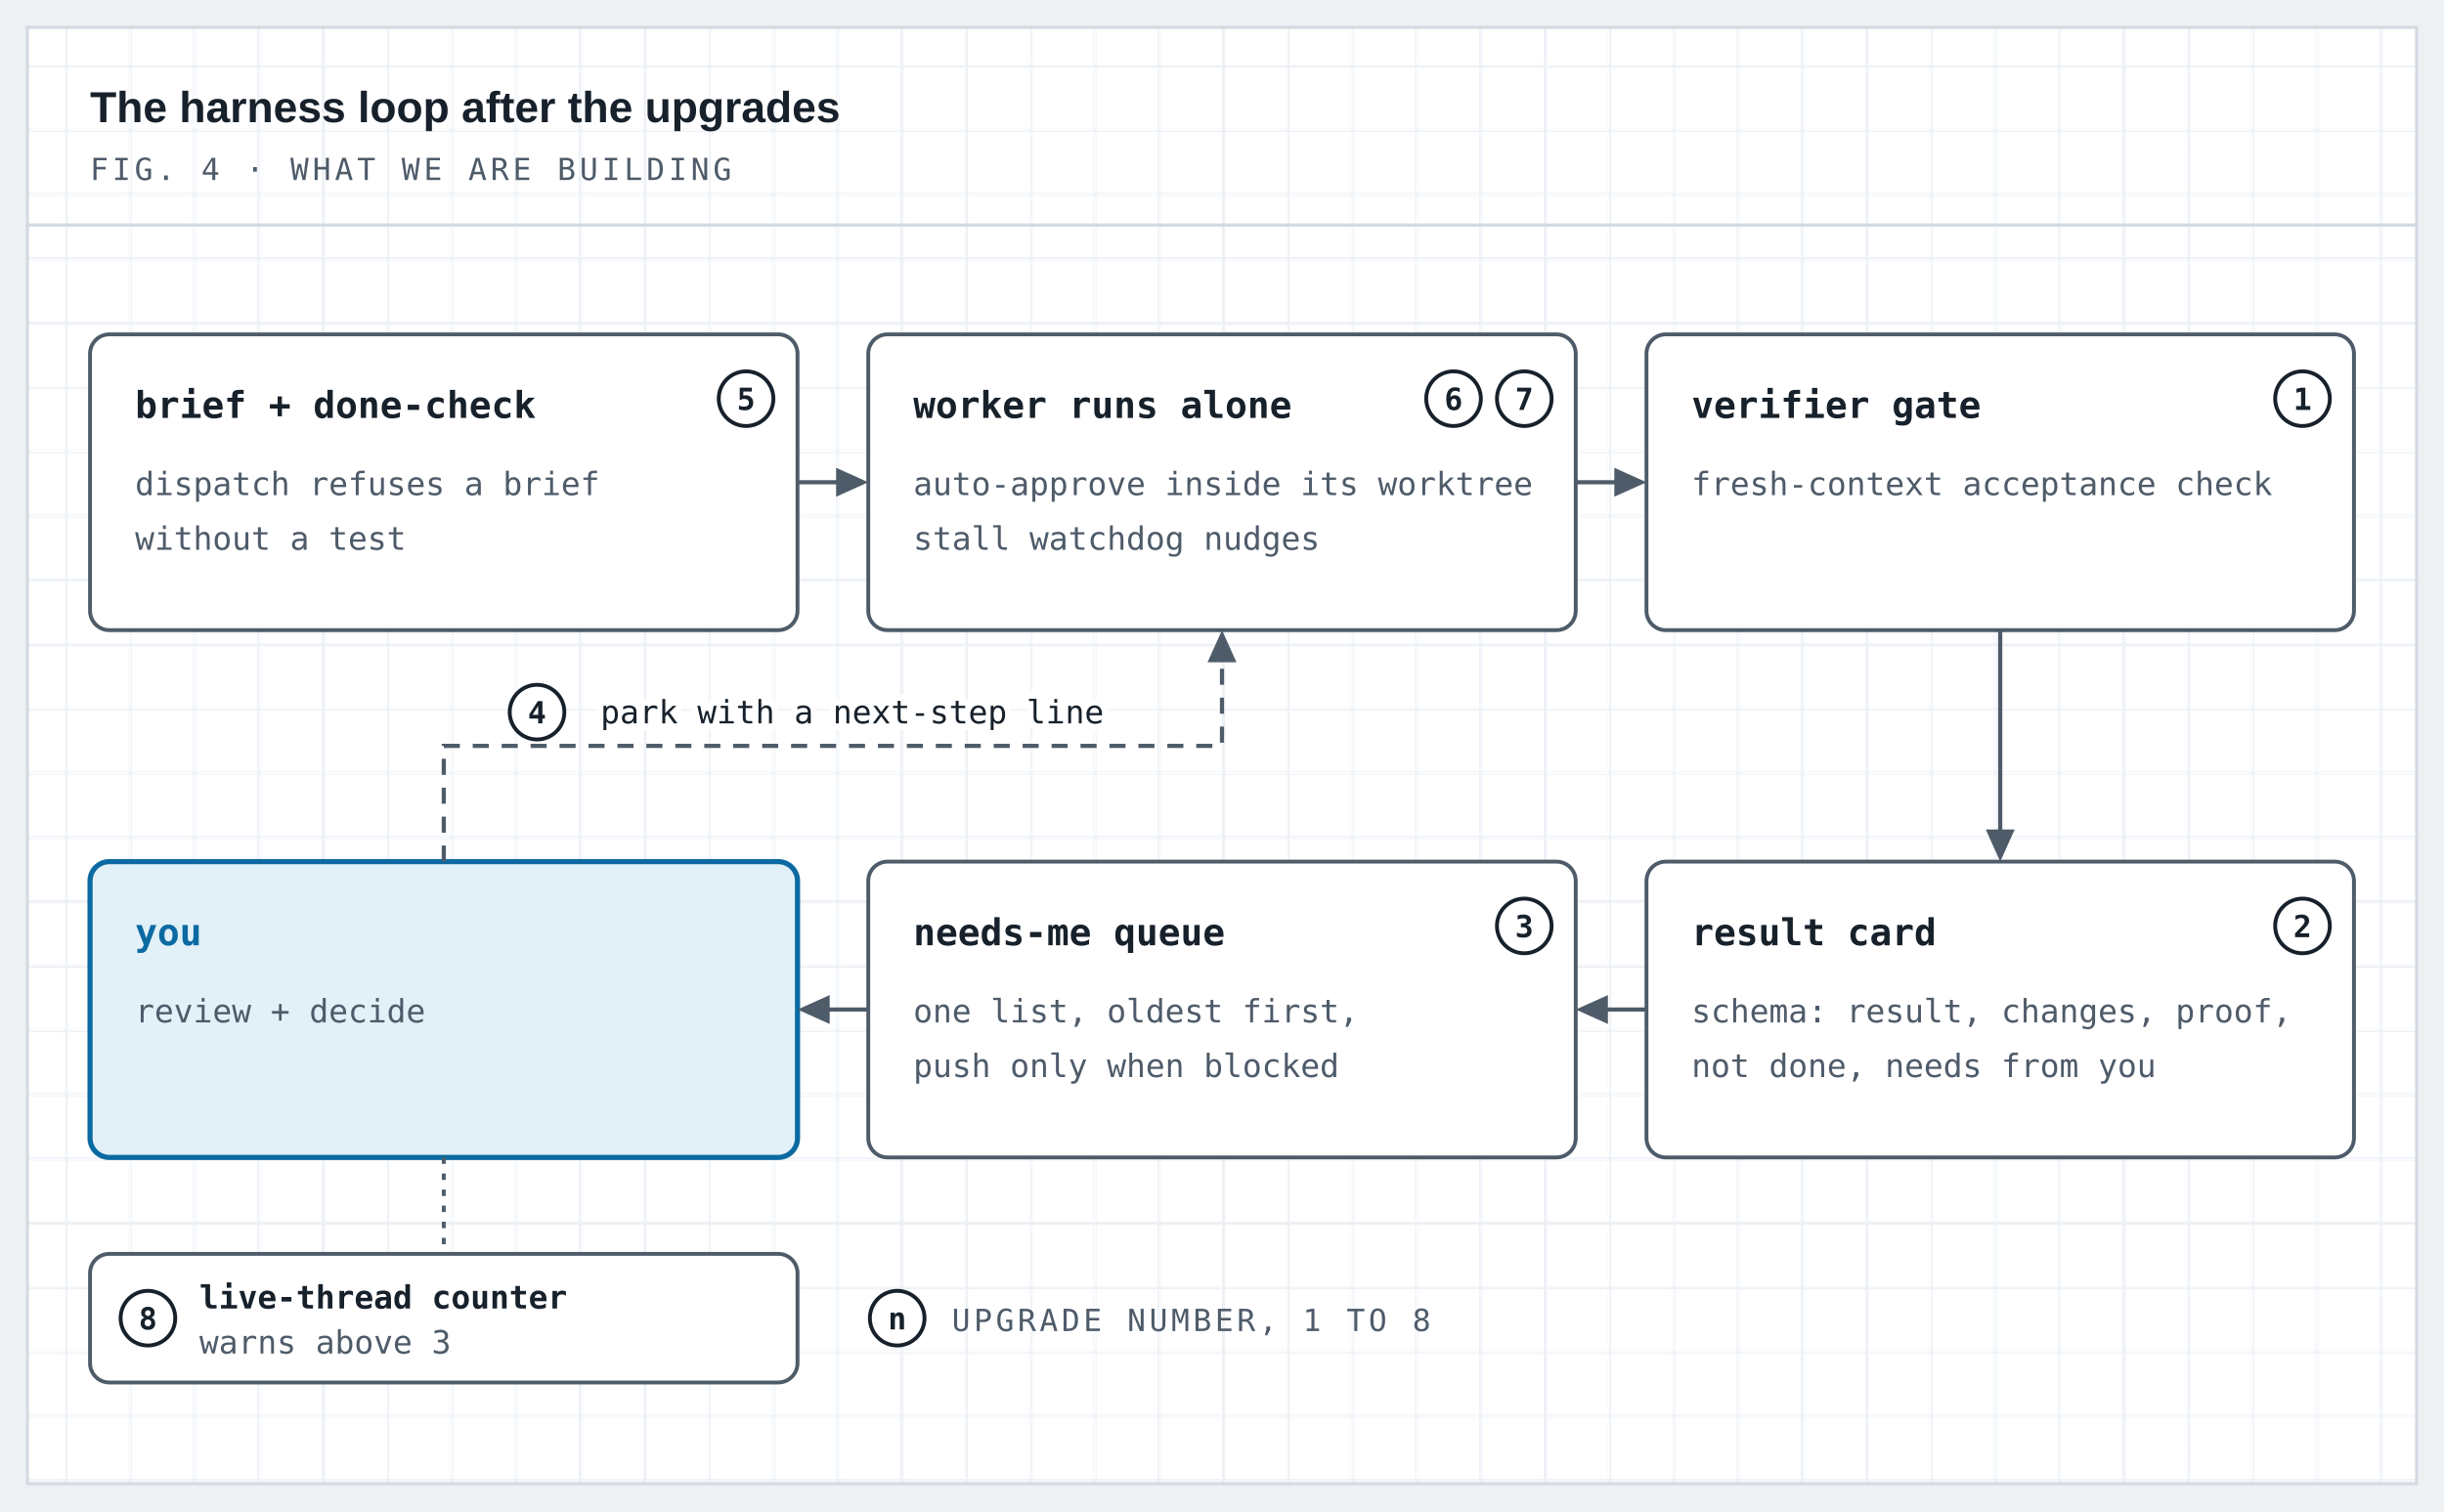
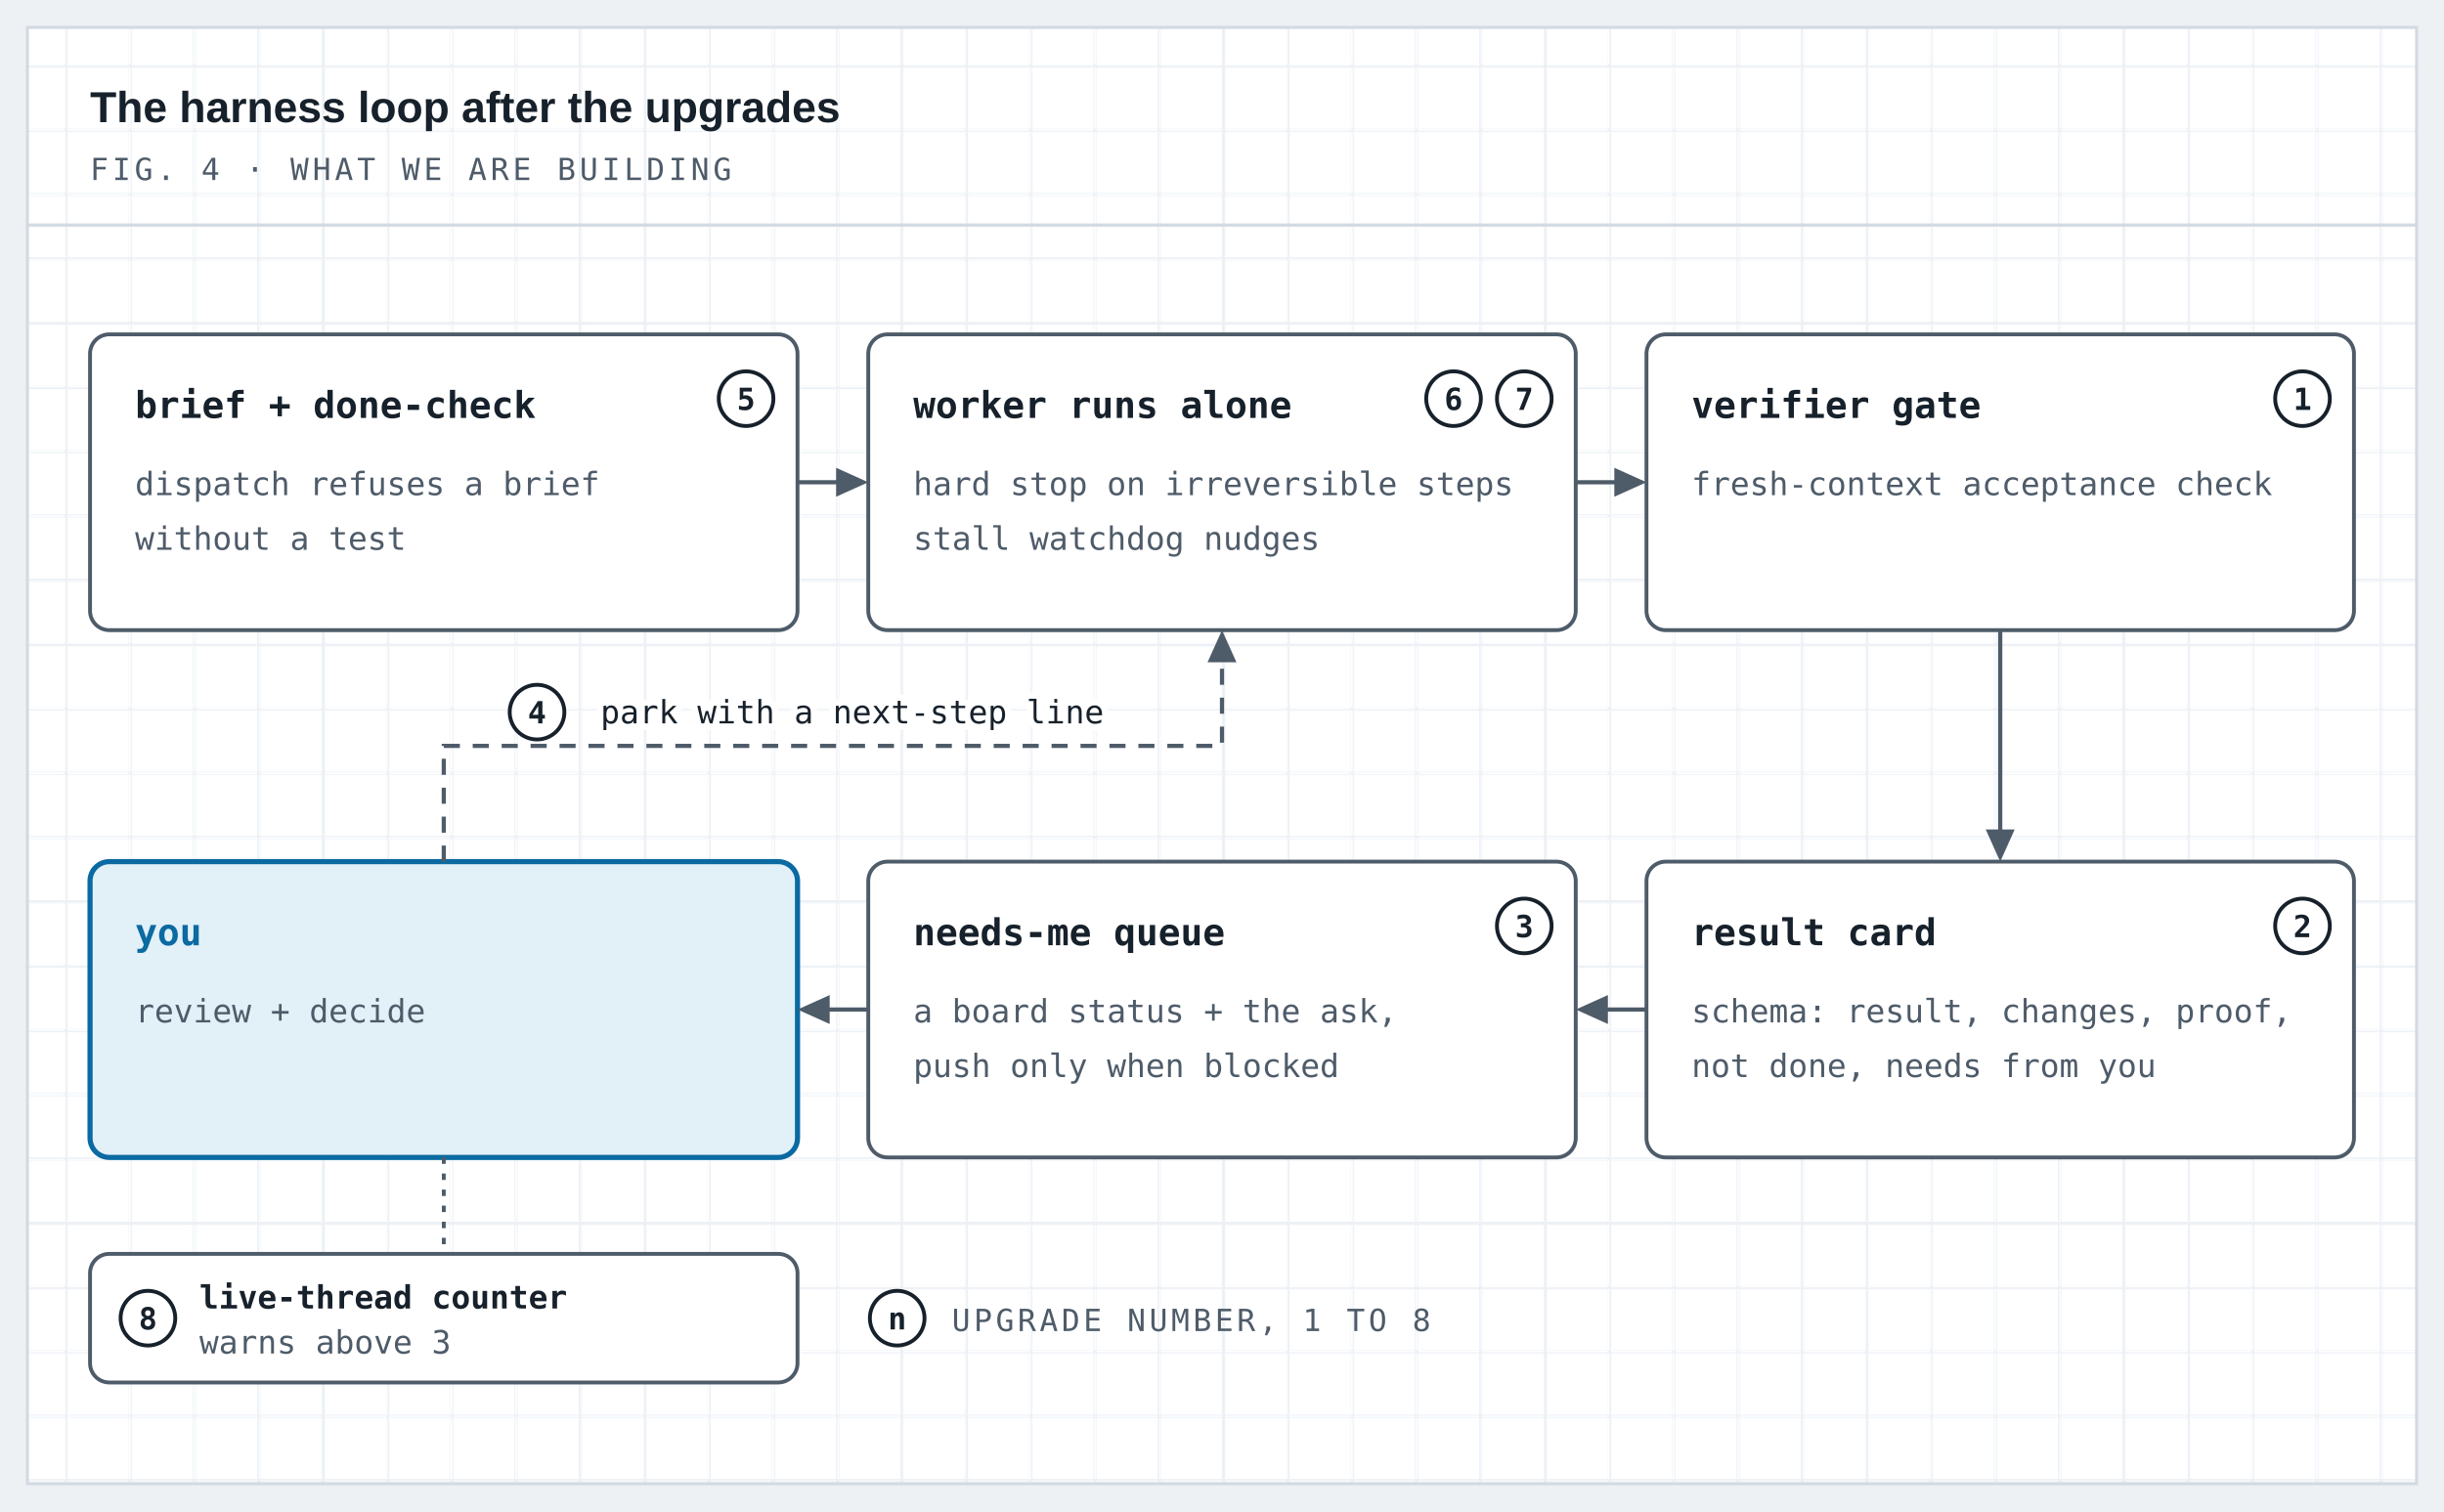
<svg xmlns="http://www.w3.org/2000/svg" viewBox="0 0 760 470" font-family="'IBM Plex Mono', ui-monospace, SFMono-Regular, Menlo, Consolas, monospace" role="img" aria-labelledby="t d">
  <defs>
    <pattern id="g" width="20" height="20" patternUnits="userSpaceOnUse">
      <path d="M0 .5H20M.5 0V20" fill="none" stroke="#edf0f4" stroke-width="1" />
    </pattern>
  </defs>
  <rect width="760" height="470" fill="#eef1f4" />
  <rect x="8" y="8" width="744" height="454" fill="#ffffff" />
  <rect x="8" y="8" width="744" height="454" fill="url(#g)" />
  <rect x="8.5" y="8.5" width="743" height="453" fill="none" stroke="#d3dae2" />
  <text x="28" y="38" font-size="13.5" font-family="Archivo, 'Arial Narrow', 'Helvetica Neue', Arial, ui-monospace, monospace" font-weight="700" fill="#17212b">The harness loop after the upgrades</text>
  <text x="28" y="56" font-size="9.5" letter-spacing="1.2" font-weight="500" fill="#4e5b69">FIG. 4 · WHAT WE ARE BUILDING</text>
  <line x1="8" y1="70" x2="752" y2="70" stroke="#d3dae2" />
  <rect x="28" y="104" width="220" height="92" rx="6" fill="#ffffff" stroke="#4e5b69" stroke-width="1.2" />
  <text x="42" y="130" font-size="11.5" font-weight="700" fill="#17212b">brief + done-check</text>
  <text x="42" y="154" font-size="10" fill="#4e5b69">dispatch refuses a brief</text>
  <text x="42" y="171" font-size="10" fill="#4e5b69">without a test</text>
  <circle cx="232" cy="124" r="8.5" fill="#ffffff" stroke="#17212b" stroke-width="1.2" />
  <text x="232" y="127.5" font-size="9.5" font-weight="700" fill="#17212b" text-anchor="middle">5</text>
  <rect x="270" y="104" width="220" height="92" rx="6" fill="#ffffff" stroke="#4e5b69" stroke-width="1.2" />
  <text x="284" y="130" font-size="11.5" font-weight="700" fill="#17212b">worker runs alone</text>
-   <text x="284" y="154" font-size="10" fill="#4e5b69">auto-approve inside its worktree</text>
+   <text x="284" y="154" font-size="10" fill="#4e5b69">hard stop on irreversible steps</text>
  <text x="284" y="171" font-size="10" fill="#4e5b69">stall watchdog nudges</text>
  <circle cx="474" cy="124" r="8.5" fill="#ffffff" stroke="#17212b" stroke-width="1.2" />
  <text x="474" y="127.5" font-size="9.5" font-weight="700" fill="#17212b" text-anchor="middle">7</text>
  <circle cx="452" cy="124" r="8.5" fill="#ffffff" stroke="#17212b" stroke-width="1.2" />
  <text x="452" y="127.5" font-size="9.5" font-weight="700" fill="#17212b" text-anchor="middle">6</text>
  <rect x="512" y="104" width="220" height="92" rx="6" fill="#ffffff" stroke="#4e5b69" stroke-width="1.2" />
  <text x="526" y="130" font-size="11.5" font-weight="700" fill="#17212b">verifier gate</text>
  <text x="526" y="154" font-size="10" fill="#4e5b69">fresh-context acceptance check</text>
  <circle cx="716" cy="124" r="8.5" fill="#ffffff" stroke="#17212b" stroke-width="1.2" />
  <text x="716" y="127.5" font-size="9.5" font-weight="700" fill="#17212b" text-anchor="middle">1</text>
  <rect x="512" y="268" width="220" height="92" rx="6" fill="#ffffff" stroke="#4e5b69" stroke-width="1.2" />
  <text x="526" y="294" font-size="11.5" font-weight="700" fill="#17212b">result card</text>
  <text x="526" y="318" font-size="10" fill="#4e5b69">schema: result, changes, proof,</text>
  <text x="526" y="335" font-size="10" fill="#4e5b69">not done, needs from you</text>
  <circle cx="716" cy="288" r="8.5" fill="#ffffff" stroke="#17212b" stroke-width="1.2" />
  <text x="716" y="291.5" font-size="9.5" font-weight="700" fill="#17212b" text-anchor="middle">2</text>
  <rect x="270" y="268" width="220" height="92" rx="6" fill="#ffffff" stroke="#4e5b69" stroke-width="1.2" />
  <text x="284" y="294" font-size="11.5" font-weight="700" fill="#17212b">needs-me queue</text>
-   <text x="284" y="318" font-size="10" fill="#4e5b69">one list, oldest first,</text>
+   <text x="284" y="318" font-size="10" fill="#4e5b69">a board status + the ask,</text>
  <text x="284" y="335" font-size="10" fill="#4e5b69">push only when blocked</text>
  <circle cx="474" cy="288" r="8.5" fill="#ffffff" stroke="#17212b" stroke-width="1.2" />
  <text x="474" y="291.5" font-size="9.5" font-weight="700" fill="#17212b" text-anchor="middle">3</text>
  <rect x="28" y="268" width="220" height="92" rx="6" fill="#e2f0f8" stroke="#0a6aa1" stroke-width="1.6" />
  <text x="42" y="294" font-size="11.5" font-weight="700" fill="#0a6aa1">you</text>
  <text x="42" y="318" font-size="10" fill="#4e5b69">review + decide</text>
  <line x1="248" y1="150" x2="261" y2="150" stroke="#4e5b69" stroke-width="1.3" />
  <polygon points="270,150 260,154.5 260,145.5" fill="#4e5b69" />
  <line x1="490" y1="150" x2="503" y2="150" stroke="#4e5b69" stroke-width="1.3" />
  <polygon points="512,150 502,154.5 502,145.5" fill="#4e5b69" />
  <line x1="622" y1="196" x2="622" y2="259" stroke="#4e5b69" stroke-width="1.3" />
  <polygon points="622,268 617.5,258 626.5,258" fill="#4e5b69" />
  <line x1="512" y1="314" x2="499" y2="314" stroke="#4e5b69" stroke-width="1.3" />
  <polygon points="490,314 500,309.5 500,318.5" fill="#4e5b69" />
  <line x1="270" y1="314" x2="257" y2="314" stroke="#4e5b69" stroke-width="1.3" />
  <polygon points="248,314 258,309.5 258,318.5" fill="#4e5b69" />
  <path d="M 138.0 268 V 232.0 H 380.0 V 205" fill="none" stroke="#4e5b69" stroke-width="1.3" style="stroke-dasharray:5 4" />
  <polygon points="380,196 384.5,206 375.5,206" fill="#4e5b69" />
  <text x="265" y="225" font-size="10" fill="#17212b" text-anchor="middle" paint-order="stroke" stroke="#ffffff" stroke-width="4" stroke-linejoin="round">park with a next-step line</text>
  <circle cx="167.0" cy="221.5" r="8.5" fill="#ffffff" stroke="#17212b" stroke-width="1.2" />
  <text x="167" y="225" font-size="9.5" font-weight="700" fill="#17212b" text-anchor="middle">4</text>
  <line x1="138" y1="360" x2="138" y2="390" stroke="#4e5b69" stroke-width="1.2" style="stroke-dasharray:2 3" />
  <rect x="28" y="390" width="220" height="40" rx="6" fill="#ffffff" stroke="#4e5b69" stroke-width="1.2" />
  <circle cx="46" cy="410" r="8.5" fill="#ffffff" stroke="#17212b" stroke-width="1.2" />
  <text x="46" y="413.5" font-size="9.5" font-weight="700" fill="#17212b" text-anchor="middle">8</text>
  <text x="62" y="407" font-size="10" font-weight="600" fill="#17212b">live-thread counter</text>
  <text x="62" y="421" font-size="10" fill="#4e5b69">warns above 3</text>
  <circle cx="279" cy="410" r="8.5" fill="#ffffff" stroke="#17212b" stroke-width="1.2" />
  <text x="279" y="413.5" font-size="9.5" font-weight="700" fill="#17212b" text-anchor="middle">n</text>
  <text x="296" y="414" font-size="9.5" letter-spacing="1.1" font-weight="500" fill="#4e5b69">UPGRADE NUMBER, 1 TO 8</text>
</svg>
